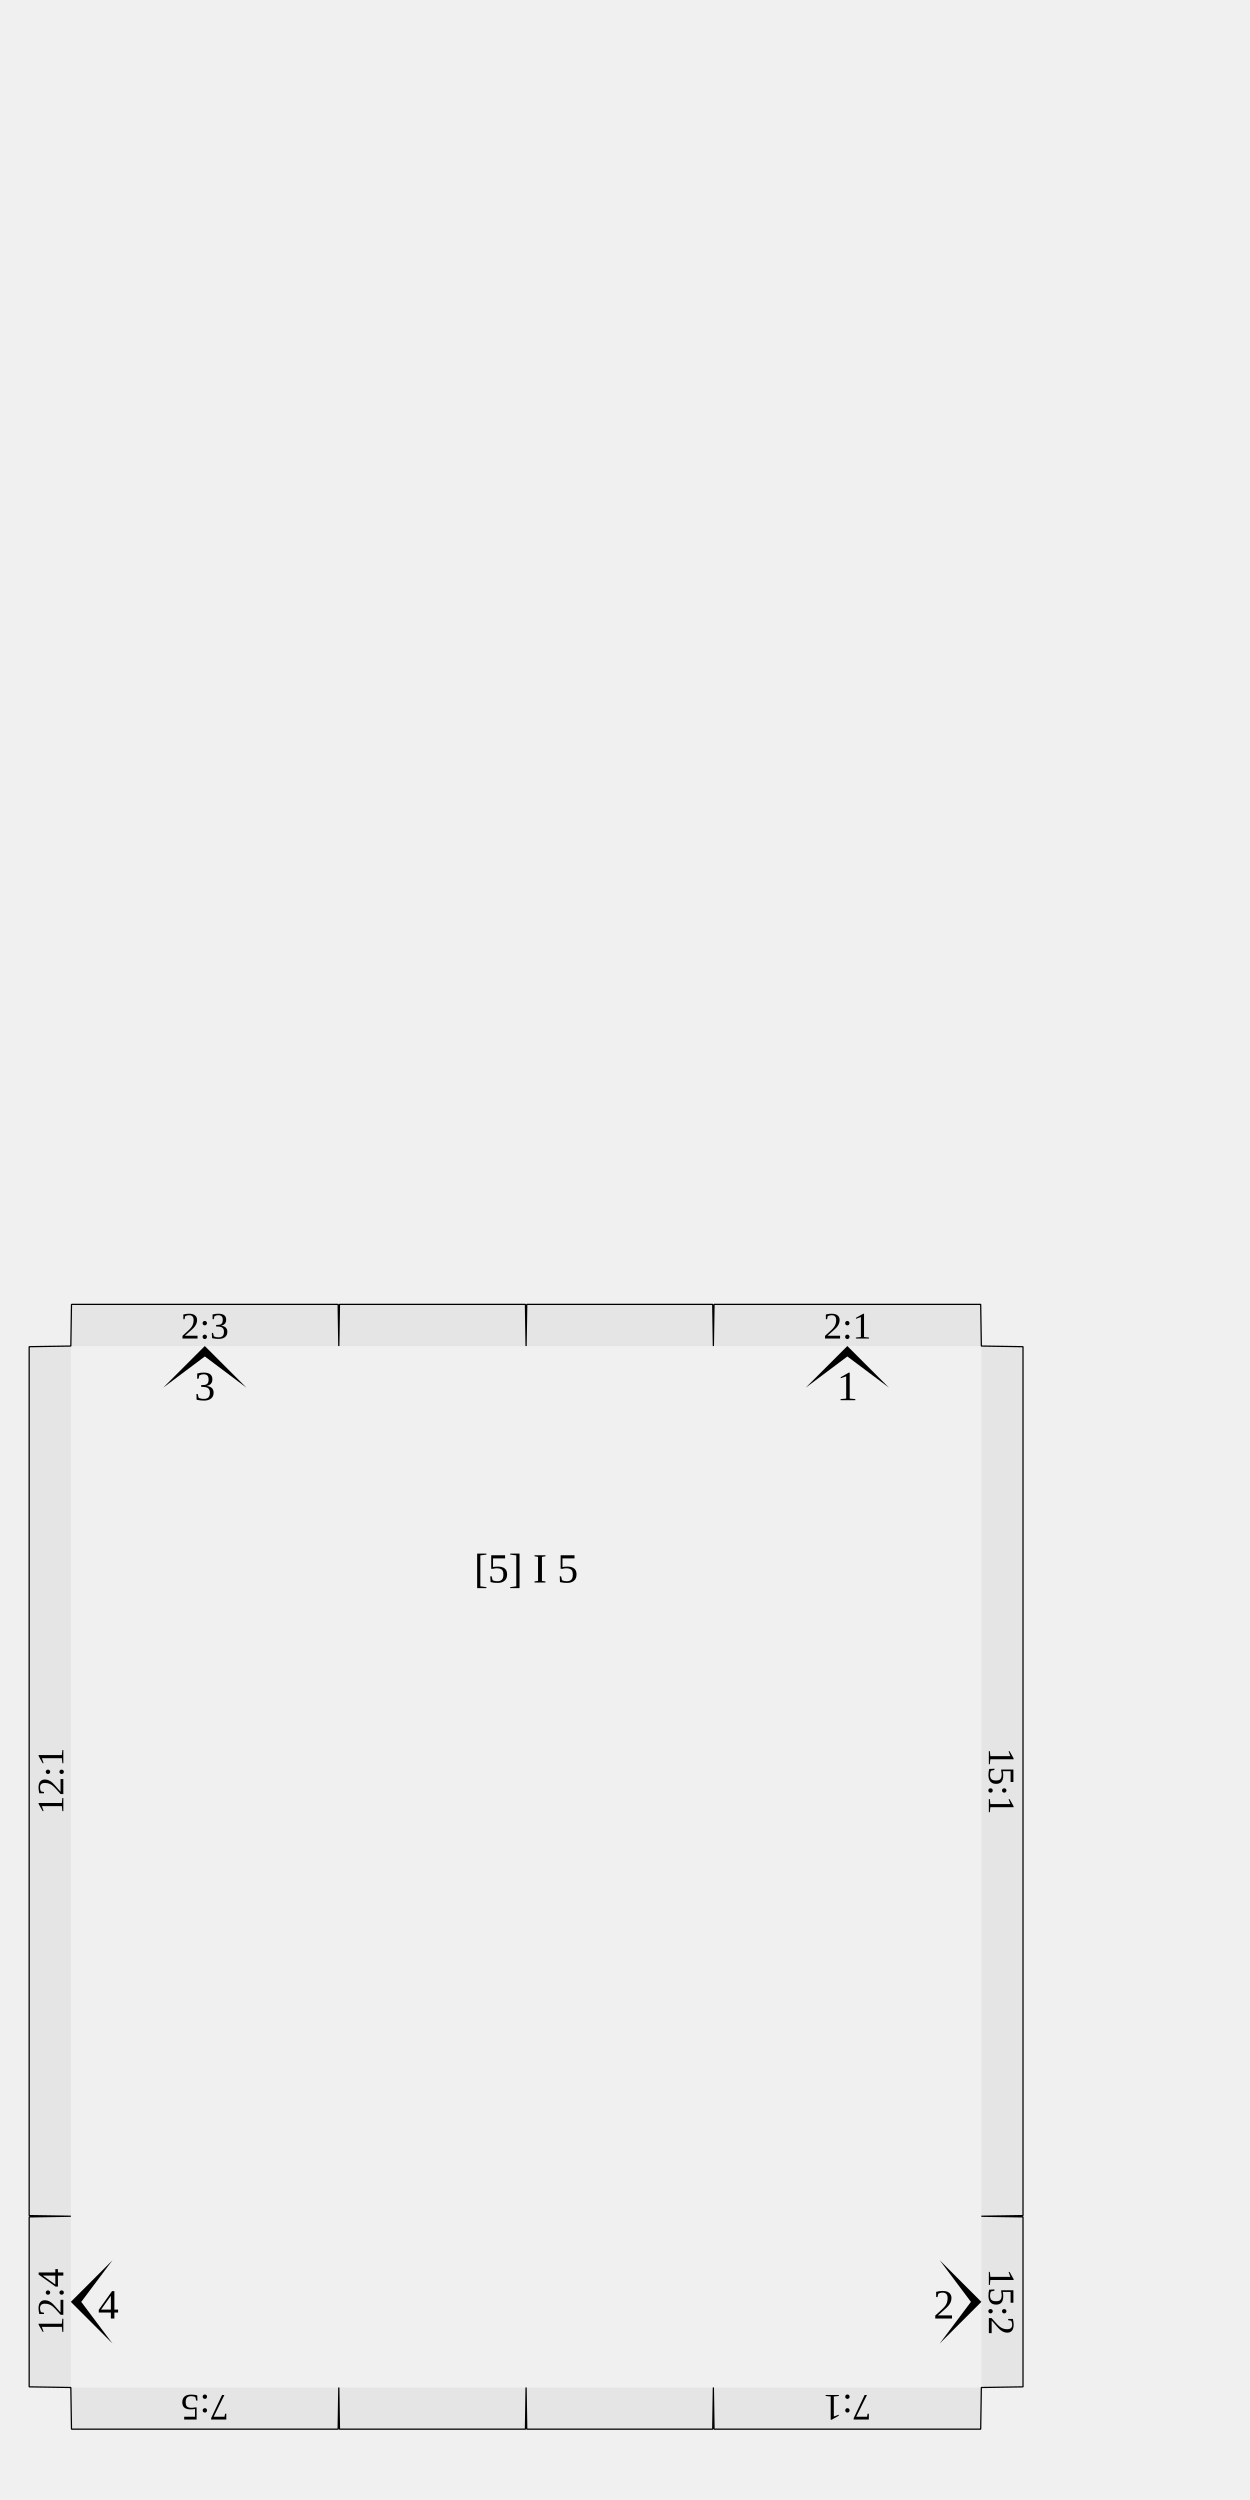
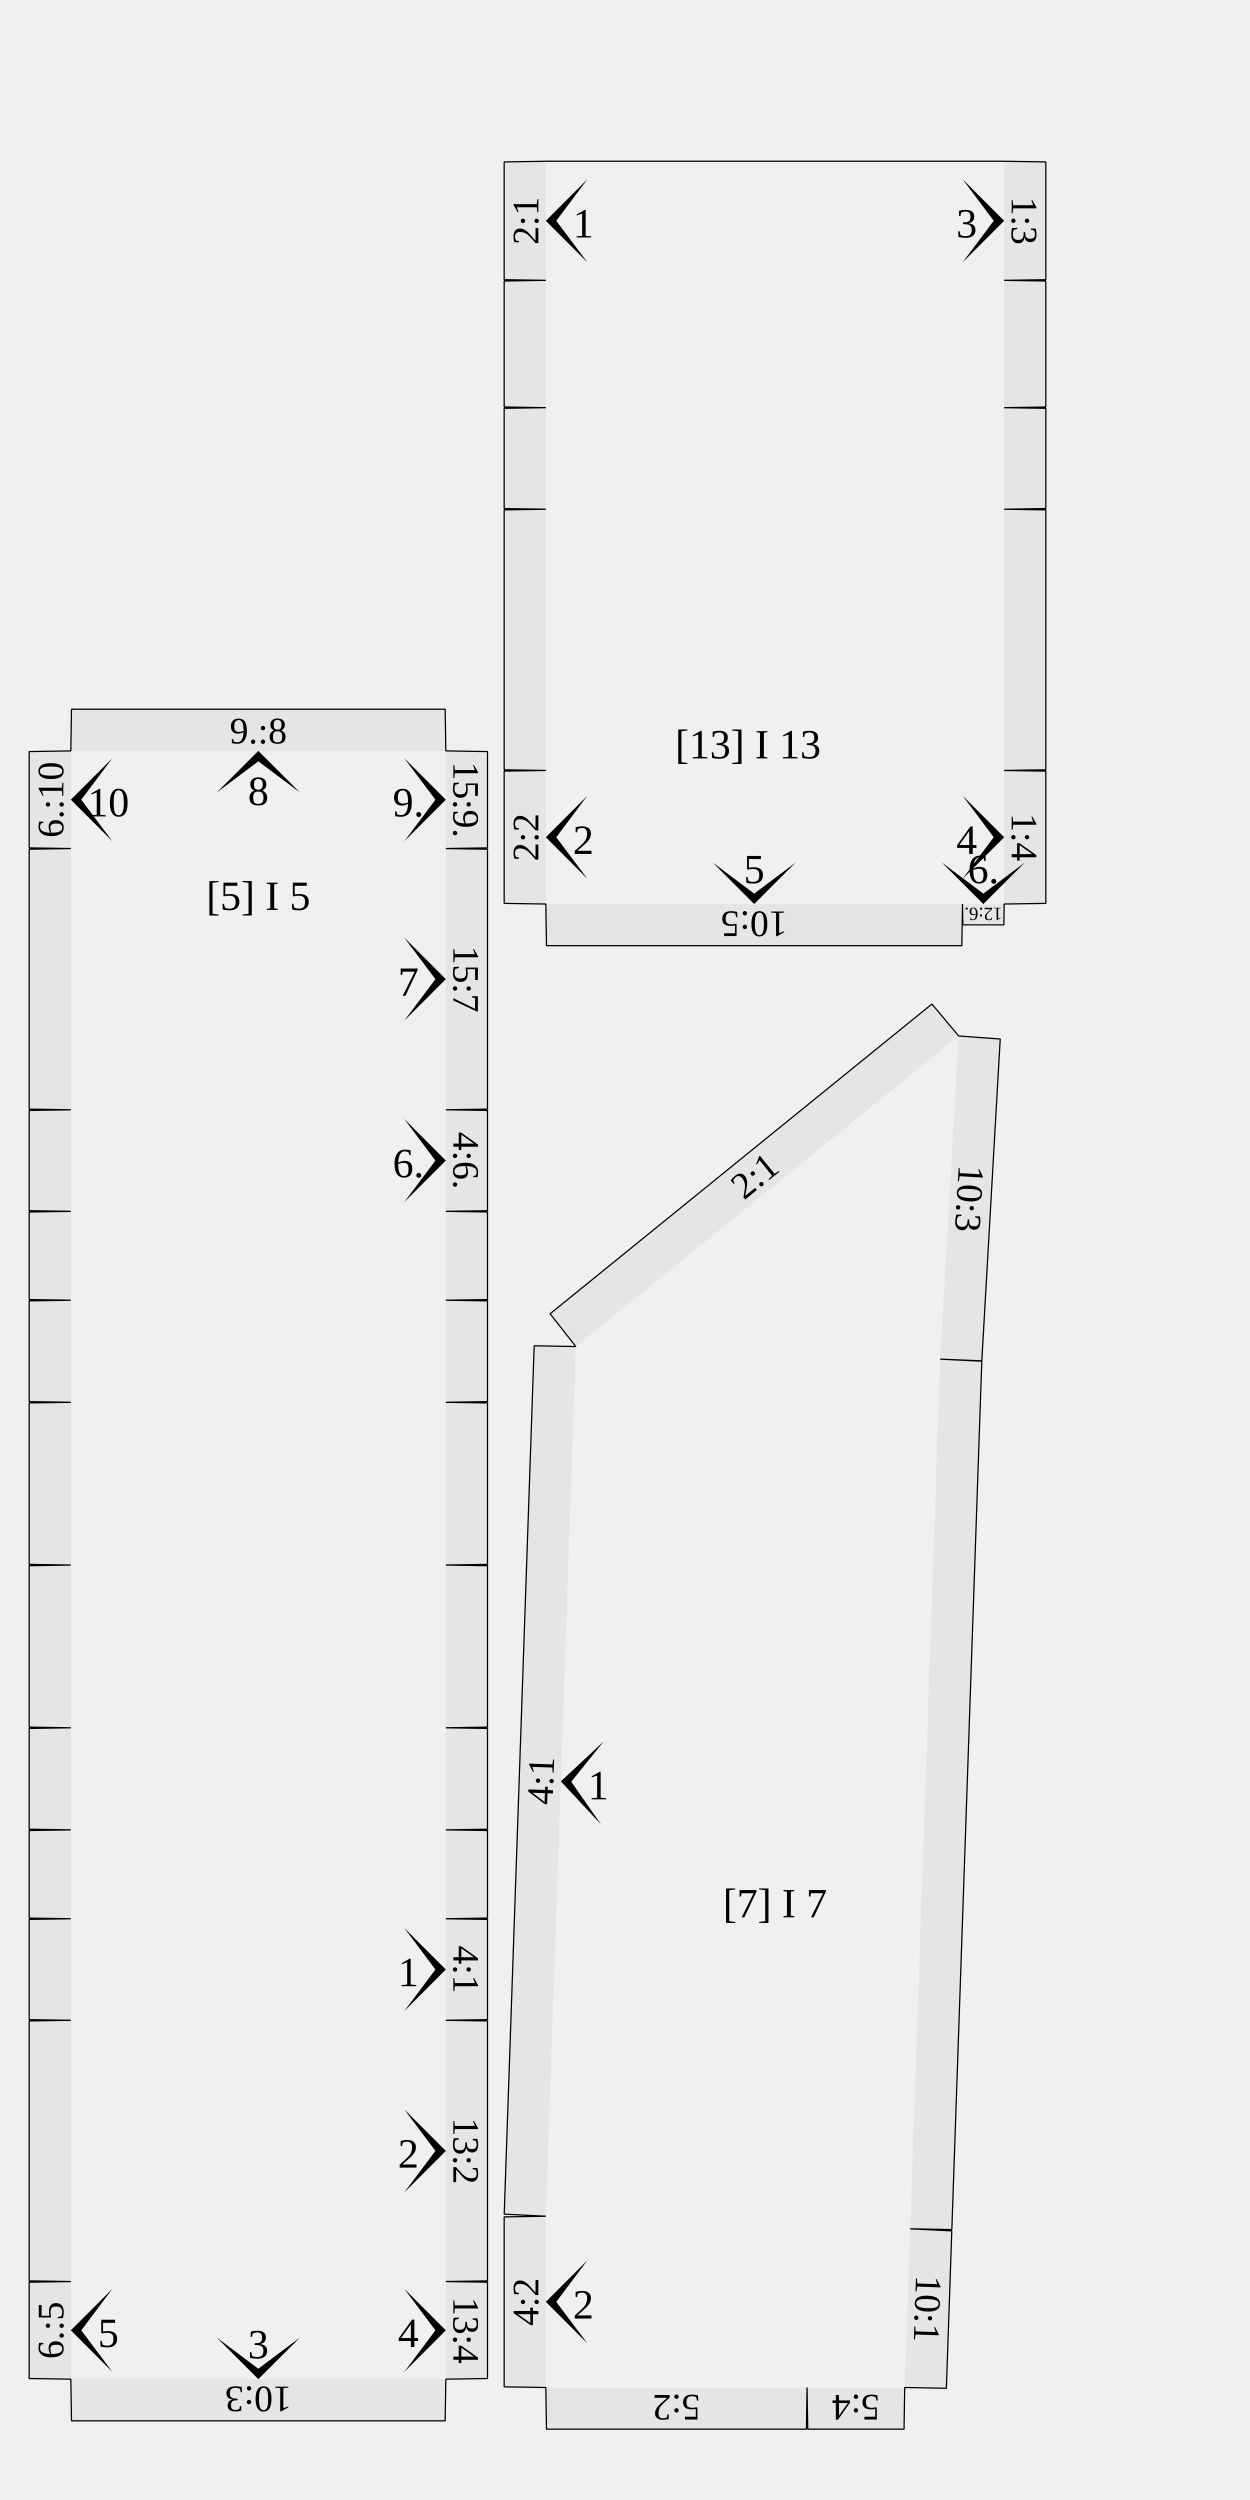
- <svg xmlns="http://www.w3.org/2000/svg" version="1.1" width="300.00mm" height="600.00mm" viewBox="0 0 300.00 600.00" id="svg27141">
-   <defs id="defs27145" />
-   <style type="text/css" id="style27065">
+ <svg xmlns="http://www.w3.org/2000/svg" version="1.1" width="300.00mm" height="600.00mm" viewBox="0 0 300.00 600.00">
+   <style type="text/css">
    path {
        fill: none;
        stroke-linecap: butt;
        stroke-linejoin: bevel;
        stroke-dasharray: none;
    }
    path.outer {
        stroke: #000000;
        stroke-dasharray: none;
        stroke-dashoffset: 0;
        stroke-width: 0.3;
        stroke-opacity: 1.0;
    }
    path.convex {
        stroke: #000000;
        stroke-dasharray: 0.50,1.00;
        stroke-dashoffset:0;
        stroke-width:0.2;
        stroke-opacity: 1.0
    }
    path.concave {
        stroke: #000000;
        stroke-dasharray: 1.00,0.50,0.20,0.50;
        stroke-dashoffset: 0;
        stroke-width: 0.2;
        stroke-opacity: 1.0
    }
    path.freestyle {
        stroke: #000000;
        stroke-dasharray: none;
        stroke-dashoffset: 0;
        stroke-width: 0.2;
        stroke-opacity: 1.0
    }
    path.outer_background {
        stroke: #ffffff;
        stroke-opacity: 1.0;
        stroke-width: 0.5
    }
    path.inner_background {
        stroke: #ffffff;
        stroke-opacity: 1.0;
        stroke-width: 0.2
    }
    path.sticker {
        fill: #e5e5e5;
        stroke: none;
        fill-opacity: 1.0;
    }
    path.arrow {
        fill: #000000;
    }
    text {
        font-style: normal;
        fill: #000000;
        fill-opacity: 1.0;
        stroke: none;
    }
    text, tspan {
        text-anchor:middle;
    }
    </style>
-   <text style="font-size:10px" id="text27069" x="126.262" y="379.809">
-     <tspan id="tspan27067">[5] I 5</tspan>
-   </text>
-   <path class="sticker" d="m 171.209,573 -0.157,10 h -44.633 l -0.157,-10 z m 64.314,0 -0.157,10 h -64 l -0.157,-10 z m 3e-5,-249.951 10,0.157 -3e-5,208.534 -10,0.157 z m -64.314,0 0.157,-10 64,3e-5 0.157,10 z m -44.947,0 0.157,-10 44.633,3e-5 0.157,10 z m 109.262,208.848 10,0.157 v 40.789 l -10,0.157 z m -109.262,41.103 -0.157,10 H 81.471 l -0.157,-10 z m -44.947,0 -0.157,10 -64,-3e-5 -0.157,-10 z M 17,531.897 7,531.74 l 3e-5,-208.534 10,-0.157 z m 3e-5,-208.848 0.157,-10 h 64 l 0.157,10 z m 64.314,2e-5 0.157,-10 h 44.633 l 0.157,10 z M 17,573 7,572.843 v -40.789 l 10,-0.157 z" id="path27071" />
-   <path class="outer" d="m 171.366,313.049 64,3e-5 0.157,10 10,0.157 -3e-5,208.534 -10,0.157 10,0.157 v 40.789 l -10,0.157 -0.157,10 h -64 l -0.157,-10 -0.157,10 h -44.633 l -0.157,-10 -0.157,10 H 81.471 L 81.314,573 81.157,583 17.157,583 17,573 7,572.843 v -40.789 l 10,-0.157 -10,-0.157 3e-5,-208.534 10,-0.157 0.157,-10 h 64 l 0.157,10 0.157,-10 h 44.633 l 0.157,10 0.157,-10 44.633,3e-5 0.157,10 z" id="path27073" />
-   <text transform="scale(-1)" style="font-size:9px" id="text27077" x="-203.366" y="-574.8">
-     <tspan id="tspan27075">7:1</tspan>
-   </text>
-   <text transform="rotate(90)" style="font-size:9px" id="text27081" x="427.473" y="-237.323">
-     <tspan id="tspan27079">15:1</tspan>
-   </text>
-   <g id="g27089">
-     <path transform="matrix(10,1e-6,-1e-6,10,203.3663,323.0489)" class="arrow" d="M 0,0 1,1 0,0.25 -1,1 Z" id="path27083" />
-     <text transform="translate(203.3663,336.0489)" style="font-size:10px" id="text27087">
-       <tspan id="tspan27085">1</tspan>
-     </text>
+   <g>
+     <g>
+       <text transform="translate(186 460.1652)" style="font-size:10.00">
+         <tspan>[7] I 7</tspan>
+       </text>
+       <path class="sticker" d=" M 241 67.282 L 251 67.439 L 251 97.682 L 241 97.839 Z M 131 67.282 L 121 67.125 L 121 38.859 L 131 38.702 Z M 131 122.213 L 121 122.056 L 121 97.996 L 131 97.839 Z M 241 122.213 L 251 122.37 L 251 184.752 L 241 184.91 Z M 131 216.968 L 121 216.811 L 121 185.067 L 131 184.91 Z M 131 184.91 L 121 184.752 L 121 122.37 L 131 122.213 Z M 241 38.702 L 251 38.859 L 251 67.125 L 241 67.282 Z M 241 97.839 L 251 97.996 L 251 122.056 L 241 122.213 Z M 241 184.91 L 251 185.067 L 251 216.811 L 241 216.968 Z M 231 216.968 L 230.843 226.968 L 131.157 226.968 L 131 216.968 Z M 241 216.968 L 240.922 221.968 L 231.079 221.968 L 231 216.968 Z M 131 97.839 L 121 97.682 L 121 67.439 L 131 67.282 Z " />
+       <path class="outer" d=" M 231 38.702 L 241 38.702 L 251 38.859 L 251 67.125 L 241 67.282 L 251 67.439 L 251 97.682 L 241 97.839 L 251 97.996 L 251 122.056 L 241 122.213 L 251 122.37 L 251 184.752 L 241 184.91 L 251 185.067 L 251 216.811 L 241 216.968 L 240.922 221.968 L 231.079 221.968 L 231 216.968 L 230.843 226.968 L 131.157 226.968 L 131 216.968 L 121 216.811 L 121 185.067 L 131 184.91 L 121 184.752 L 121 122.37 L 131 122.213 L 121 122.056 L 121 97.996 L 131 97.839 L 121 97.682 L 121 67.439 L 131 67.282 L 121 67.125 L 121 38.859 L 131 38.702 Z " />
+       <g>
+         <path transform="matrix(0.000002 -9.999999 9.999999 0.000002 131 52.99186)" class="arrow" d="M 0 0 L 1 1 L 0 0.25 L -1 1 Z" />
+         <text transform="translate(140 56.99187)" style="font-size:10.00">
+           <tspan>1</tspan>
+         </text>
+       </g>
+       <text transform="matrix(0 -1 1 0 129.2 52.99186)" style="font-size:9.00">
+         <tspan>2:1</tspan>
+       </text>
+       <g>
+         <path transform="matrix(-0.000002 -10 10 -0.000002 131 200.9388)" class="arrow" d="M 0 0 L 1 1 L 0 0.25 L -1 1 Z" />
+         <text transform="translate(140 204.9388)" style="font-size:10.00">
+           <tspan>2</tspan>
+         </text>
+       </g>
+       <text transform="matrix(-0 -1 1 -0 129.2 200.9388)" style="font-size:9.00">
+         <tspan>2:2</tspan>
+       </text>
+       <g>
+         <path transform="matrix(0 9.999999 -9.999999 0 241 52.99192)" class="arrow" d="M 0 0 L 1 1 L 0 0.25 L -1 1 Z" />
+         <text transform="translate(232 56.99193)" style="font-size:10.00">
+           <tspan>3</tspan>
+         </text>
+       </g>
+       <text transform="matrix(0 1 -1 0 242.8 52.99192)" style="font-size:9.00">
+         <tspan>1:3</tspan>
+       </text>
+       <g>
+         <path transform="matrix(0.000002 10 -10 0.000002 241 200.9388)" class="arrow" d="M 0 0 L 1 1 L 0 0.25 L -1 1 Z" />
+         <text transform="translate(232 204.9388)" style="font-size:10.00">
+           <tspan>4</tspan>
+         </text>
+       </g>
+       <text transform="matrix(0 1 -1 0 242.8 200.9388)" style="font-size:9.00">
+         <tspan>1:4</tspan>
+       </text>
+       <g>
+         <path transform="matrix(-10 -0.000001 0.000001 -10 181 216.9681)" class="arrow" d="M 0 0 L 1 1 L 0 0.25 L -1 1 Z" />
+         <text transform="translate(181 211.9681)" style="font-size:10.00">
+           <tspan>5</tspan>
+         </text>
+       </g>
+       <text transform="matrix(-1 -0 0 -1 181 218.7681)" style="font-size:9.00">
+         <tspan>10:5</tspan>
+       </text>
+       <g>
+         <path transform="matrix(-10 0.000027 -0.000027 -10 236 216.9681)" class="arrow" d="M 0 0 L 1 1 L 0 0.25 L -1 1 Z" />
+         <text transform="translate(236 211.9681)" style="font-size:10.00">
+           <tspan>6.</tspan>
+         </text>
+       </g>
+       <text transform="matrix(-1 0.000003 -0.000003 -1 236 217.8681)" style="font-size:4.50">
+         <tspan>12:6.</tspan>
+       </text>
+     </g>
+     <g>
+       <text transform="translate(62.00001 218.3903)" style="font-size:10.00">
+         <tspan>[5] I 5</tspan>
+       </text>
+       <path class="sticker" d=" M 107 375.61 L 117 375.767 L 117 414.511 L 107 414.668 Z M 107 439.166 L 117 439.323 L 117 460.341 L 107 460.498 Z M 107 460.498 L 117 460.655 L 117 484.714 L 107 484.871 Z M 107 484.871 L 117 485.029 L 117 547.411 L 107 547.568 Z M 107 571 L 106.843 581 L 17.157 581 L 17 571 Z M 17 547.568 L 7 547.411 L 7 485.029 L 17 484.871 Z M 17 460.498 L 7 460.341 L 7 439.323 L 17 439.166 Z M 17 414.668 L 7 414.511 L 7 375.767 L 17 375.61 Z M 107 547.568 L 117 547.725 L 117 570.843 L 107 571 Z M 17 571 L 7 570.843 L 7 547.725 L 17 547.568 Z M 17 484.871 L 7 484.714 L 7 460.655 L 17 460.498 Z M 107 414.668 L 117 414.825 L 117 439.009 L 107 439.166 Z M 17 439.166 L 7 439.009 L 7 414.825 L 17 414.668 Z M 107 336.551 L 117 336.709 L 117 375.453 L 107 375.61 Z M 107 290.722 L 117 290.879 L 117 311.897 L 107 312.054 Z M 107 266.348 L 117 266.505 L 117 290.565 L 107 290.722 Z M 107 203.652 L 117 203.809 L 117 266.191 L 107 266.348 Z M 17 180.219 L 17.157 170.219 L 106.843 170.219 L 107 180.219 Z M 17 266.348 L 7 266.191 L 7 203.809 L 17 203.651 Z M 17 312.054 L 7 311.896 L 7 290.879 L 17 290.722 Z M 17 375.61 L 7 375.453 L 7 336.709 L 17 336.551 Z M 107 180.219 L 117 180.377 L 117 203.494 L 107 203.652 Z M 17 203.651 L 7 203.494 L 7 180.377 L 17 180.219 Z M 17 290.722 L 7 290.565 L 7 266.505 L 17 266.348 Z M 107 312.054 L 117 312.211 L 117 336.394 L 107 336.551 Z M 17 336.551 L 7 336.394 L 7 312.211 L 17 312.054 Z " />
+       <path class="outer" d=" M 106.843 581 L 17.157 581 L 17 571 L 7 570.843 L 7 547.725 L 17 547.568 L 7 547.411 L 7 485.029 L 17 484.871 L 7 484.714 L 7 460.655 L 17 460.498 L 7 460.341 L 7 439.323 L 17 439.166 L 7 439.009 L 7 414.825 L 17 414.668 L 7 414.511 L 7 375.767 L 17 375.61 L 7 375.453 L 7 336.709 L 17 336.551 L 7 336.394 L 7 312.211 L 17 312.054 L 7 311.896 L 7 290.879 L 17 290.722 L 7 290.565 L 7 266.505 L 17 266.348 L 7 266.191 L 7 203.809 L 17 203.651 L 7 203.494 L 7 180.377 L 17 180.219 L 17.157 170.219 L 106.843 170.219 L 107 180.219 L 117 180.377 L 117 203.494 L 107 203.652 L 117 203.809 L 117 266.191 L 107 266.348 L 117 266.505 L 117 290.565 L 107 290.722 L 117 290.879 L 117 311.897 L 107 312.054 L 117 312.211 L 117 336.394 L 107 336.551 L 117 336.709 L 117 375.453 L 107 375.61 L 117 375.767 L 117 414.511 L 107 414.668 L 117 414.825 L 117 439.009 L 107 439.166 L 117 439.323 L 117 460.341 L 107 460.498 L 117 460.655 L 117 484.714 L 107 484.871 L 117 485.029 L 117 547.411 L 107 547.568 L 117 547.725 L 117 570.843 L 107 571 Z " />
+       <g>
+         <path transform="matrix(0 10 -10 0 107 472.6846)" class="arrow" d="M 0 0 L 1 1 L 0 0.25 L -1 1 Z" />
+         <text transform="translate(98.00001 476.6846)" style="font-size:10.00">
+           <tspan>1</tspan>
+         </text>
+       </g>
+       <text transform="matrix(0 1 -1 0 108.8 472.6846)" style="font-size:9.00">
+         <tspan>4:1</tspan>
+       </text>
+       <g>
+         <path transform="matrix(-0.000001 10 -10 -0.000001 107 516.2197)" class="arrow" d="M 0 0 L 1 1 L 0 0.25 L -1 1 Z" />
+         <text transform="translate(98.00001 520.2197)" style="font-size:10.00">
+           <tspan>2</tspan>
+         </text>
+       </g>
+       <text transform="matrix(-0 1 -1 -0 108.8 516.2197)" style="font-size:9.00">
+         <tspan>13:2</tspan>
+       </text>
+       <g>
+         <path transform="matrix(-10 -0.000002 0.000002 -10 62 571)" class="arrow" d="M 0 0 L 1 1 L 0 0.25 L -1 1 Z" />
+         <text transform="translate(62 566)" style="font-size:10.00">
+           <tspan>3</tspan>
+         </text>
+       </g>
+       <text transform="matrix(-1 -0 0 -1 62 572.8)" style="font-size:9.00">
+         <tspan>10:3</tspan>
+       </text>
+       <g>
+         <path transform="matrix(0 10 -10 0 107 559.284)" class="arrow" d="M 0 0 L 1 1 L 0 0.25 L -1 1 Z" />
+         <text transform="translate(97.99999 563.284)" style="font-size:10.00">
+           <tspan>4</tspan>
+         </text>
+       </g>
+       <text transform="matrix(0 1 -1 0 108.8 559.284)" style="font-size:9.00">
+         <tspan>13:4</tspan>
+       </text>
+       <g>
+         <path transform="matrix(0.000001 -10 10 0.000001 17 559.284)" class="arrow" d="M 0 0 L 1 1 L 0 0.25 L -1 1 Z" />
+         <text transform="translate(26 563.284)" style="font-size:10.00">
+           <tspan>5</tspan>
+         </text>
+       </g>
+       <text transform="matrix(0 -1 1 0 15.2 559.284)" style="font-size:9.00">
+         <tspan>6.:5</tspan>
+       </text>
+       <g>
+         <path transform="matrix(0 9.999999 -9.999999 0 107 278.5349)" class="arrow" d="M 0 0 L 1 1 L 0 0.25 L -1 1 Z" />
+         <text transform="translate(98.00002 282.5349)" style="font-size:10.00">
+           <tspan>6.</tspan>
+         </text>
+       </g>
+       <text transform="matrix(0 1 -1 0 108.8 278.5349)" style="font-size:9.00">
+         <tspan>4:6.</tspan>
+       </text>
+       <g>
+         <path transform="matrix(-0.000001 10 -10 -0.000001 107 234.9998)" class="arrow" d="M 0 0 L 1 1 L 0 0.25 L -1 1 Z" />
+         <text transform="translate(98.00002 238.9998)" style="font-size:10.00">
+           <tspan>7</tspan>
+         </text>
+       </g>
+       <text transform="matrix(-0 1 -1 -0 108.8 234.9998)" style="font-size:9.00">
+         <tspan>15:7</tspan>
+       </text>
+       <g>
+         <path transform="matrix(10 0 0 10 62.00003 180.2195)" class="arrow" d="M 0 0 L 1 1 L 0 0.25 L -1 1 Z" />
+         <text transform="translate(62.00003 193.2195)" style="font-size:10.00">
+           <tspan>8</tspan>
+         </text>
+       </g>
+       <text transform="matrix(1 0 0 1 62.00003 178.4195)" style="font-size:9.00">
+         <tspan>9.:8</tspan>
+       </text>
+       <g>
+         <path transform="matrix(0 10 -10 0 107 191.9355)" class="arrow" d="M 0 0 L 1 1 L 0 0.25 L -1 1 Z" />
+         <text transform="translate(98.00002 195.9355)" style="font-size:10.00">
+           <tspan>9.</tspan>
+         </text>
+       </g>
+       <text transform="matrix(0 1 -1 0 108.8 191.9355)" style="font-size:9.00">
+         <tspan>15:9.</tspan>
+       </text>
+       <g>
+         <path transform="matrix(0.000001 -10 10 0.000001 17.00003 191.9355)" class="arrow" d="M 0 0 L 1 1 L 0 0.25 L -1 1 Z" />
+         <text transform="translate(26.00003 195.9355)" style="font-size:10.00">
+           <tspan>10</tspan>
+         </text>
+       </g>
+       <text transform="matrix(0 -1 1 0 15.20003 191.9355)" style="font-size:9.00">
+         <tspan>6.:10</tspan>
+       </text>
+     </g>
+     <g>
+       <text transform="translate(179.5274 182.016)" style="font-size:10.00">
+         <tspan>[13] I 13</tspan>
+       </text>
+       <path class="sticker" d=" M 218.443 534.914 L 228.431 535.416 L 227.128 573.188 L 217.129 573 Z M 193.697 573 L 193.539 583 L 131.157 583 L 131 573 Z M 230.08 248.635 L 240.055 249.363 L 235.636 326.604 L 225.643 326.19 Z M 131 531.897 L 121.011 531.395 L 128.201 322.985 L 138.201 323.173 Z M 138.201 323.173 L 132.023 315.308 L 223.658 240.968 L 230.08 248.635 Z M 225.643 326.19 L 235.632 326.692 L 228.442 535.102 L 218.443 534.914 Z M 131 573 L 121 572.843 L 121 532.054 L 131 531.897 Z M 217.129 573 L 216.972 583 L 193.854 583 L 193.697 573 Z " />
+       <path class="outer" d=" M 228.431 535.416 L 227.128 573.188 L 217.129 573 L 216.972 583 L 193.854 583 L 193.697 573 L 193.539 583 L 131.157 583 L 131 573 L 121 572.843 L 121 532.054 L 131 531.897 L 121.011 531.395 L 128.201 322.985 L 138.201 323.173 L 132.023 315.308 L 223.658 240.968 L 230.08 248.635 L 240.055 249.363 L 235.636 326.604 L 225.643 326.19 L 235.632 326.692 L 228.442 535.102 L 218.443 534.914 Z " />
+       <text transform="matrix(-0.034479 0.999405 -0.999405 -0.034479 219.5845 554.0191)" style="font-size:9.00">
+         <tspan>10:1</tspan>
+       </text>
+       <text transform="matrix(-1 -0 0 -1 162.3483 574.8)" style="font-size:9.00">
+         <tspan>5:2</tspan>
+       </text>
+       <text transform="matrix(-0.057114 0.998368 -0.998368 -0.057114 229.6588 287.5151)" style="font-size:9.00">
+         <tspan>10:3</tspan>
+       </text>
+       <g>
+         <path transform="matrix(0.344787 -9.994055 9.994055 0.344787 134.6004 427.5352)" class="arrow" d="M 0 0 L 1 1 L 0 0.25 L -1 1 Z" />
+         <text transform="translate(143.5951 431.8455)" style="font-size:10.00">
+           <tspan>1</tspan>
+         </text>
+       </g>
+       <text transform="matrix(0.034479 -0.999406 0.999406 0.034479 132.8015 427.4731)" style="font-size:9.00">
+         <tspan>4:1</tspan>
+       </text>
+       <text transform="matrix(0.776585 -0.630013 0.630013 0.776585 183.0064 284.5061)" style="font-size:9.00">
+         <tspan>2:1</tspan>
+       </text>
+       <g>
+         <path transform="matrix(0.000006 -10 10 0.000006 131 552.4486)" class="arrow" d="M 0 0 L 1 1 L 0 0.25 L -1 1 Z" />
+         <text transform="translate(140 556.4486)" style="font-size:10.00">
+           <tspan>2</tspan>
+         </text>
+       </g>
+       <text transform="matrix(0.000001 -1 1 0.000001 129.2 552.4486)" style="font-size:9.00">
+         <tspan>4:2</tspan>
+       </text>
+       <text transform="matrix(-1 -0 0 -1 205.4126 574.8)" style="font-size:9.00">
+         <tspan>5:4</tspan>
+       </text>
+     </g>
  </g>
-   <text style="font-size:9px" id="text27093" x="203.366" y="321.249">
-     <tspan id="tspan27091">2:1</tspan>
-   </text>
-   <g id="g27101">
-     <path transform="matrix(-1e-6,10,-10,-1e-6,235.5234,552.4487)" class="arrow" d="M 0,0 1,1 0,0.25 -1,1 Z" id="path27095" />
-     <text transform="translate(226.5234,556.4487)" style="font-size:10px" id="text27099">
-       <tspan id="tspan27097">2</tspan>
-     </text>
-   </g>
-   <text transform="rotate(90)" style="font-size:9px" id="text27105" x="552.449" y="-237.323">
-     <tspan id="tspan27103">15:2</tspan>
-   </text>
-   <text transform="scale(-1)" style="font-size:9px" id="text27109" x="-49.157" y="-574.8">
-     <tspan id="tspan27107">7:5</tspan>
-   </text>
-   <text transform="rotate(-90)" style="font-size:9px" id="text27113" x="-427.473" y="15.2">
-     <tspan id="tspan27111">12:1</tspan>
-   </text>
-   <g id="g27121">
-     <path transform="matrix(10,1e-6,-1e-6,10,49.15713,323.0488)" class="arrow" d="M 0,0 1,1 0,0.25 -1,1 Z" id="path27115" />
-     <text transform="translate(49.15713,336.0488)" style="font-size:10px" id="text27119">
-       <tspan id="tspan27117">3</tspan>
-     </text>
-   </g>
-   <text style="font-size:9px" id="text27125" x="49.157" y="321.249">
-     <tspan id="tspan27123">2:3</tspan>
-   </text>
-   <g id="g27133">
-     <path transform="matrix(1e-6,-10,10,1e-6,16.99999,552.4486)" class="arrow" d="M 0,0 1,1 0,0.25 -1,1 Z" id="path27127" />
-     <text transform="translate(25.99999,556.4486)" style="font-size:10px" id="text27131">
-       <tspan id="tspan27129">4</tspan>
-     </text>
-   </g>
-   <text transform="rotate(-90)" style="font-size:9px" id="text27137" x="-552.449" y="15.2">
-     <tspan id="tspan27135">12:4</tspan>
-   </text>
</svg>
